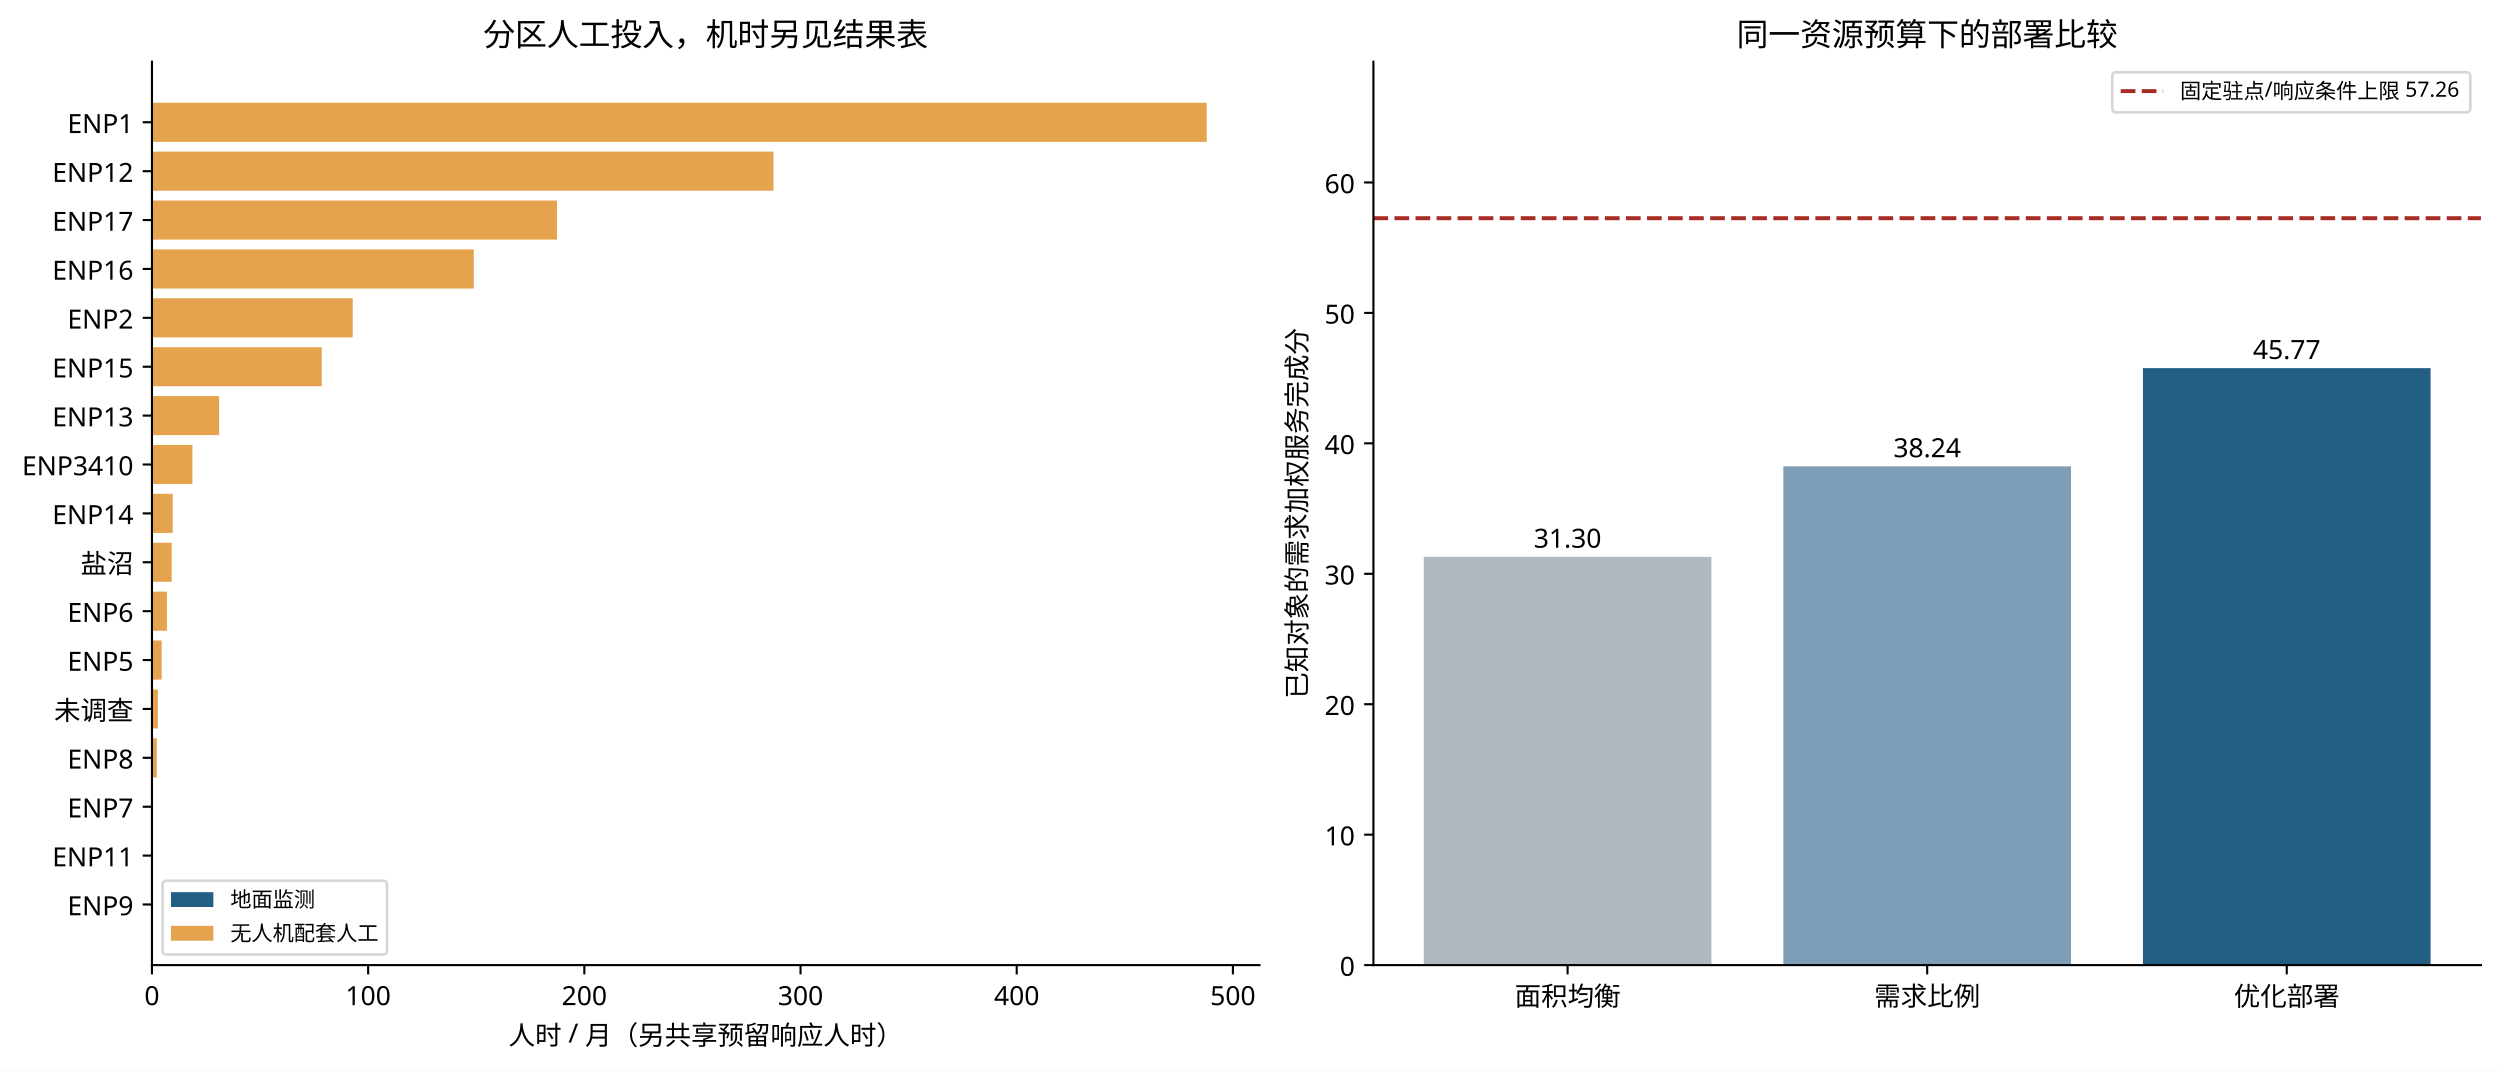
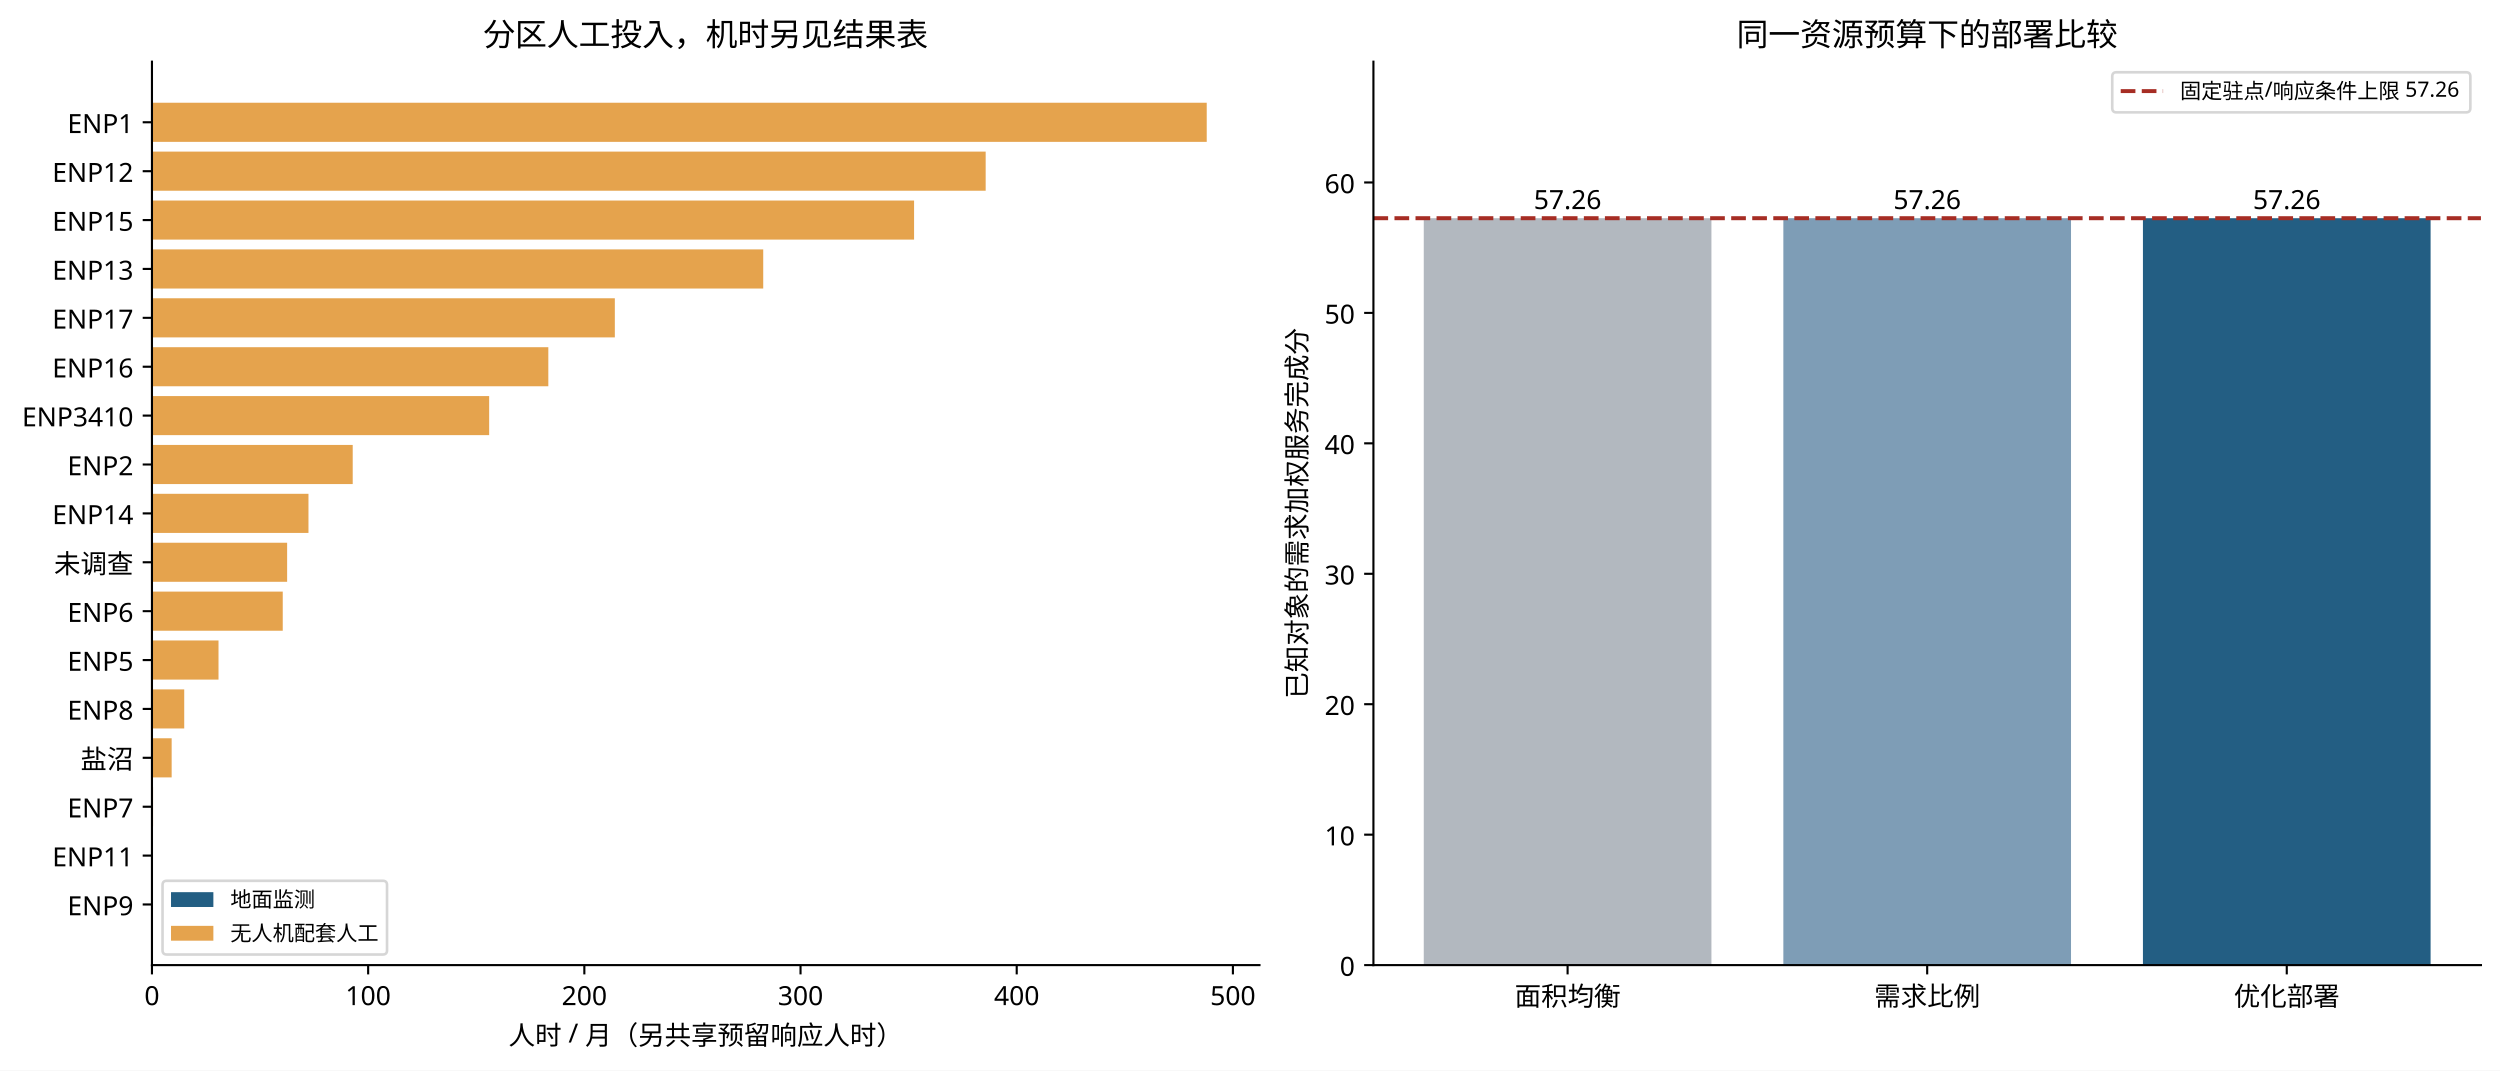
<svg xmlns="http://www.w3.org/2000/svg" xmlns:xlink="http://www.w3.org/1999/xlink" width="944.4pt" height="404.4pt" viewBox="0 0 944.4 404.4" version="1.1">
  <defs>
    <style type="text/css">*{stroke-linejoin: round; stroke-linecap: butt}</style>
  </defs>
  <g id="figure_1">
    <g id="patch_1">
      <path d="M 0 404.4  L 944.4 404.4  L 944.4 0  L 0 0  z " style="fill: #ffffff" />
    </g>
    <g id="axes_1">
      <g id="patch_2">
        <path d="M 57.403 364.578  L 475.778 364.578  L 475.778 23.295  L 57.403 23.295  z " style="fill: #ffffff" />
      </g>
      <g id="patch_3">
-         <path d="M 57.403 38.808  L 57.403 38.808  L 57.403 53.582  L 57.403 53.582  z " clip-path="url(#p746395466f)" style="fill: #235e83" />
+         <path d="M 57.403 38.808  L 57.403 38.808  L 57.403 53.582  L 57.403 53.582  z " clip-path="url(#p96b5d7ab1c)" style="fill: #235e83" />
      </g>
      <g id="patch_4">
-         <path d="M 57.403 57.276  L 57.403 57.276  L 57.403 72.05  L 57.403 72.05  z " clip-path="url(#p746395466f)" style="fill: #235e83" />
+         <path d="M 57.403 57.276  L 57.403 57.276  L 57.403 72.05  L 57.403 72.05  z " clip-path="url(#p96b5d7ab1c)" style="fill: #235e83" />
      </g>
      <g id="patch_5">
-         <path d="M 57.403 75.743  L 57.403 75.743  L 57.403 90.517  L 57.403 90.517  z " clip-path="url(#p746395466f)" style="fill: #235e83" />
+         <path d="M 57.403 75.743  L 57.403 75.743  L 57.403 90.517  L 57.403 90.517  z " clip-path="url(#p96b5d7ab1c)" style="fill: #235e83" />
      </g>
      <g id="patch_6">
-         <path d="M 57.403 94.211  L 57.403 94.211  L 57.403 108.985  L 57.403 108.985  z " clip-path="url(#p746395466f)" style="fill: #235e83" />
+         <path d="M 57.403 94.211  L 57.403 94.211  L 57.403 108.985  L 57.403 108.985  z " clip-path="url(#p96b5d7ab1c)" style="fill: #235e83" />
      </g>
      <g id="patch_7">
-         <path d="M 57.403 112.679  L 57.403 112.679  L 57.403 127.453  L 57.403 127.453  z " clip-path="url(#p746395466f)" style="fill: #235e83" />
+         <path d="M 57.403 112.679  L 57.403 112.679  L 57.403 127.453  L 57.403 127.453  z " clip-path="url(#p96b5d7ab1c)" style="fill: #235e83" />
      </g>
      <g id="patch_8">
-         <path d="M 57.403 131.146  L 57.403 131.146  L 57.403 145.921  L 57.403 145.921  z " clip-path="url(#p746395466f)" style="fill: #235e83" />
+         <path d="M 57.403 131.146  L 57.403 131.146  L 57.403 145.921  L 57.403 145.921  z " clip-path="url(#p96b5d7ab1c)" style="fill: #235e83" />
      </g>
      <g id="patch_9">
-         <path d="M 57.403 149.614  L 57.403 149.614  L 57.403 164.388  L 57.403 164.388  z " clip-path="url(#p746395466f)" style="fill: #235e83" />
+         <path d="M 57.403 149.614  L 57.403 149.614  L 57.403 164.388  L 57.403 164.388  z " clip-path="url(#p96b5d7ab1c)" style="fill: #235e83" />
      </g>
      <g id="patch_10">
-         <path d="M 57.403 168.082  L 57.403 168.082  L 57.403 182.856  L 57.403 182.856  z " clip-path="url(#p746395466f)" style="fill: #235e83" />
+         <path d="M 57.403 168.082  L 57.403 168.082  L 57.403 182.856  L 57.403 182.856  z " clip-path="url(#p96b5d7ab1c)" style="fill: #235e83" />
      </g>
      <g id="patch_11">
-         <path d="M 57.403 186.55  L 57.403 186.55  L 57.403 201.324  L 57.403 201.324  z " clip-path="url(#p746395466f)" style="fill: #235e83" />
+         <path d="M 57.403 186.55  L 57.403 186.55  L 57.403 201.324  L 57.403 201.324  z " clip-path="url(#p96b5d7ab1c)" style="fill: #235e83" />
      </g>
      <g id="patch_12">
-         <path d="M 57.403 205.017  L 57.403 205.017  L 57.403 219.791  L 57.403 219.791  z " clip-path="url(#p746395466f)" style="fill: #235e83" />
+         <path d="M 57.403 205.017  L 57.403 205.017  L 57.403 219.791  L 57.403 219.791  z " clip-path="url(#p96b5d7ab1c)" style="fill: #235e83" />
      </g>
      <g id="patch_13">
-         <path d="M 57.403 223.485  L 57.403 223.485  L 57.403 238.259  L 57.403 238.259  z " clip-path="url(#p746395466f)" style="fill: #235e83" />
+         <path d="M 57.403 223.485  L 57.403 223.485  L 57.403 238.259  L 57.403 238.259  z " clip-path="url(#p96b5d7ab1c)" style="fill: #235e83" />
      </g>
      <g id="patch_14">
-         <path d="M 57.403 241.953  L 57.403 241.953  L 57.403 256.727  L 57.403 256.727  z " clip-path="url(#p746395466f)" style="fill: #235e83" />
+         <path d="M 57.403 241.953  L 57.403 241.953  L 57.403 256.727  L 57.403 256.727  z " clip-path="url(#p96b5d7ab1c)" style="fill: #235e83" />
      </g>
      <g id="patch_15">
-         <path d="M 57.403 260.42  L 57.403 260.42  L 57.403 275.195  L 57.403 275.195  z " clip-path="url(#p746395466f)" style="fill: #235e83" />
+         <path d="M 57.403 260.42  L 57.403 260.42  L 57.403 275.195  L 57.403 275.195  z " clip-path="url(#p96b5d7ab1c)" style="fill: #235e83" />
      </g>
      <g id="patch_16">
-         <path d="M 57.403 278.888  L 57.403 278.888  L 57.403 293.662  L 57.403 293.662  z " clip-path="url(#p746395466f)" style="fill: #235e83" />
+         <path d="M 57.403 278.888  L 57.403 278.888  L 57.403 293.662  L 57.403 293.662  z " clip-path="url(#p96b5d7ab1c)" style="fill: #235e83" />
      </g>
      <g id="patch_17">
-         <path d="M 57.403 297.356  L 57.403 297.356  L 57.403 312.13  L 57.403 312.13  z " clip-path="url(#p746395466f)" style="fill: #235e83" />
+         <path d="M 57.403 297.356  L 57.403 297.356  L 57.403 312.13  L 57.403 312.13  z " clip-path="url(#p96b5d7ab1c)" style="fill: #235e83" />
      </g>
      <g id="patch_18">
-         <path d="M 57.403 315.823  L 57.403 315.823  L 57.403 330.598  L 57.403 330.598  z " clip-path="url(#p746395466f)" style="fill: #235e83" />
+         <path d="M 57.403 315.823  L 57.403 315.823  L 57.403 330.598  L 57.403 330.598  z " clip-path="url(#p96b5d7ab1c)" style="fill: #235e83" />
      </g>
      <g id="patch_19">
-         <path d="M 57.403 334.291  L 57.403 334.291  L 57.403 349.065  L 57.403 349.065  z " clip-path="url(#p746395466f)" style="fill: #235e83" />
+         <path d="M 57.403 334.291  L 57.403 334.291  L 57.403 349.065  L 57.403 349.065  z " clip-path="url(#p96b5d7ab1c)" style="fill: #235e83" />
      </g>
      <g id="patch_20">
-         <path d="M 57.403 38.808  L 455.856 38.808  L 455.856 53.582  L 57.403 53.582  z " clip-path="url(#p746395466f)" style="fill: #e5a34d" />
+         <path d="M 57.403 38.808  L 455.856 38.808  L 455.856 53.582  L 57.403 53.582  z " clip-path="url(#p96b5d7ab1c)" style="fill: #e5a34d" />
      </g>
      <g id="patch_21">
-         <path d="M 57.403 57.276  L 292.18 57.276  L 292.18 72.05  L 57.403 72.05  z " clip-path="url(#p746395466f)" style="fill: #e5a34d" />
+         <path d="M 57.403 57.276  L 372.347 57.276  L 372.347 72.05  L 57.403 72.05  z " clip-path="url(#p96b5d7ab1c)" style="fill: #e5a34d" />
      </g>
      <g id="patch_22">
-         <path d="M 57.403 75.743  L 210.391 75.743  L 210.391 90.517  L 57.403 90.517  z " clip-path="url(#p746395466f)" style="fill: #e5a34d" />
+         <path d="M 57.403 75.743  L 345.302 75.743  L 345.302 90.517  L 57.403 90.517  z " clip-path="url(#p96b5d7ab1c)" style="fill: #e5a34d" />
      </g>
      <g id="patch_23">
-         <path d="M 57.403 94.211  L 178.978 94.211  L 178.978 108.985  L 57.403 108.985  z " clip-path="url(#p746395466f)" style="fill: #e5a34d" />
+         <path d="M 57.403 94.211  L 288.317 94.211  L 288.317 108.985  L 57.403 108.985  z " clip-path="url(#p96b5d7ab1c)" style="fill: #e5a34d" />
      </g>
      <g id="patch_24">
-         <path d="M 57.403 112.679  L 133.242 112.679  L 133.242 127.453  L 57.403 127.453  z " clip-path="url(#p746395466f)" style="fill: #e5a34d" />
+         <path d="M 57.403 112.679  L 232.261 112.679  L 232.261 127.453  L 57.403 127.453  z " clip-path="url(#p96b5d7ab1c)" style="fill: #e5a34d" />
      </g>
      <g id="patch_25">
-         <path d="M 57.403 131.146  L 121.548 131.146  L 121.548 145.921  L 57.403 145.921  z " clip-path="url(#p746395466f)" style="fill: #e5a34d" />
+         <path d="M 57.403 131.146  L 207.135 131.146  L 207.135 145.921  L 57.403 145.921  z " clip-path="url(#p96b5d7ab1c)" style="fill: #e5a34d" />
      </g>
      <g id="patch_26">
-         <path d="M 57.403 149.614  L 82.776 149.614  L 82.776 164.388  L 57.403 164.388  z " clip-path="url(#p746395466f)" style="fill: #e5a34d" />
+         <path d="M 57.403 149.614  L 184.786 149.614  L 184.786 164.388  L 57.403 164.388  z " clip-path="url(#p96b5d7ab1c)" style="fill: #e5a34d" />
      </g>
      <g id="patch_27">
-         <path d="M 57.403 168.082  L 72.693 168.082  L 72.693 182.856  L 57.403 182.856  z " clip-path="url(#p746395466f)" style="fill: #e5a34d" />
+         <path d="M 57.403 168.082  L 133.242 168.082  L 133.242 182.856  L 57.403 182.856  z " clip-path="url(#p96b5d7ab1c)" style="fill: #e5a34d" />
      </g>
      <g id="patch_28">
-         <path d="M 57.403 186.55  L 65.255 186.55  L 65.255 201.324  L 57.403 201.324  z " clip-path="url(#p746395466f)" style="fill: #e5a34d" />
+         <path d="M 57.403 186.55  L 116.529 186.55  L 116.529 201.324  L 57.403 201.324  z " clip-path="url(#p96b5d7ab1c)" style="fill: #e5a34d" />
      </g>
      <g id="patch_29">
-         <path d="M 57.403 205.017  L 64.846 205.017  L 64.846 219.791  L 57.403 219.791  z " clip-path="url(#p746395466f)" style="fill: #e5a34d" />
+         <path d="M 57.403 205.017  L 108.465 205.017  L 108.465 219.791  L 57.403 219.791  z " clip-path="url(#p96b5d7ab1c)" style="fill: #e5a34d" />
      </g>
      <g id="patch_30">
-         <path d="M 57.403 223.485  L 63.062 223.485  L 63.062 238.259  L 57.403 238.259  z " clip-path="url(#p746395466f)" style="fill: #e5a34d" />
+         <path d="M 57.403 223.485  L 106.811 223.485  L 106.811 238.259  L 57.403 238.259  z " clip-path="url(#p96b5d7ab1c)" style="fill: #e5a34d" />
      </g>
      <g id="patch_31">
-         <path d="M 57.403 241.953  L 61.076 241.953  L 61.076 256.727  L 57.403 256.727  z " clip-path="url(#p746395466f)" style="fill: #e5a34d" />
+         <path d="M 57.403 241.953  L 82.547 241.953  L 82.547 256.727  L 57.403 256.727  z " clip-path="url(#p96b5d7ab1c)" style="fill: #e5a34d" />
      </g>
      <g id="patch_32">
-         <path d="M 57.403 260.42  L 59.636 260.42  L 59.636 275.195  L 57.403 275.195  z " clip-path="url(#p746395466f)" style="fill: #e5a34d" />
+         <path d="M 57.403 260.42  L 69.594 260.42  L 69.594 275.195  L 57.403 275.195  z " clip-path="url(#p96b5d7ab1c)" style="fill: #e5a34d" />
      </g>
      <g id="patch_33">
-         <path d="M 57.403 278.888  L 59.232 278.888  L 59.232 293.662  L 57.403 293.662  z " clip-path="url(#p746395466f)" style="fill: #e5a34d" />
+         <path d="M 57.403 278.888  L 64.846 278.888  L 64.846 293.662  L 57.403 293.662  z " clip-path="url(#p96b5d7ab1c)" style="fill: #e5a34d" />
      </g>
      <g id="patch_34">
-         <path d="M 57.403 297.356  L 57.466 297.356  L 57.466 312.13  L 57.403 312.13  z " clip-path="url(#p746395466f)" style="fill: #e5a34d" />
+         <path d="M 57.403 297.356  L 57.825 297.356  L 57.825 312.13  L 57.403 312.13  z " clip-path="url(#p96b5d7ab1c)" style="fill: #e5a34d" />
      </g>
      <g id="patch_35">
-         <path d="M 57.403 315.823  L 57.435 315.823  L 57.435 330.598  L 57.403 330.598  z " clip-path="url(#p746395466f)" style="fill: #e5a34d" />
+         <path d="M 57.403 315.823  L 57.617 315.823  L 57.617 330.598  L 57.403 330.598  z " clip-path="url(#p96b5d7ab1c)" style="fill: #e5a34d" />
      </g>
      <g id="patch_36">
-         <path d="M 57.403 334.291  L 57.403 334.291  L 57.403 349.065  L 57.403 349.065  z " clip-path="url(#p746395466f)" style="fill: #e5a34d" />
+         <path d="M 57.403 334.291  L 57.403 334.291  L 57.403 349.065  L 57.403 349.065  z " clip-path="url(#p96b5d7ab1c)" style="fill: #e5a34d" />
      </g>
      <g id="matplotlib.axis_1">
        <g id="xtick_1">
          <g id="line2d_1">
            <defs>
-               <path id="mb360dd257f" d="M 0 0  L 0 3.5  " style="stroke: #000000; stroke-width: 0.8" />
+               <path id="md106114c3a" d="M 0 0  L 0 3.5  " style="stroke: #000000; stroke-width: 0.8" />
            </defs>
            <g>
-               <use xlink:href="#mb360dd257f" x="57.403" y="364.578" style="stroke: #000000; stroke-width: 0.8" />
+               <use xlink:href="#md106114c3a" x="57.403" y="364.578" style="stroke: #000000; stroke-width: 0.8" />
            </g>
          </g>
          <g id="text_1">
            <text style="font-size: 10px; font-family: 'Microsoft YaHei'; text-anchor: middle" x="57.403" y="379.698" transform="rotate(-0 57.40313 379.6983)">0</text>
          </g>
        </g>
        <g id="xtick_2">
          <g id="line2d_2">
            <g>
-               <use xlink:href="#mb360dd257f" x="139.071" y="364.578" style="stroke: #000000; stroke-width: 0.8" />
+               <use xlink:href="#md106114c3a" x="139.071" y="364.578" style="stroke: #000000; stroke-width: 0.8" />
            </g>
          </g>
          <g id="text_2">
            <text style="font-size: 10px; font-family: 'Microsoft YaHei'; text-anchor: middle" x="139.071" y="379.698" transform="rotate(-0 139.0714 379.6983)">100</text>
          </g>
        </g>
        <g id="xtick_3">
          <g id="line2d_3">
            <g>
-               <use xlink:href="#mb360dd257f" x="220.74" y="364.578" style="stroke: #000000; stroke-width: 0.8" />
+               <use xlink:href="#md106114c3a" x="220.74" y="364.578" style="stroke: #000000; stroke-width: 0.8" />
            </g>
          </g>
          <g id="text_3">
            <text style="font-size: 10px; font-family: 'Microsoft YaHei'; text-anchor: middle" x="220.74" y="379.698" transform="rotate(-0 220.7396 379.6983)">200</text>
          </g>
        </g>
        <g id="xtick_4">
          <g id="line2d_4">
            <g>
-               <use xlink:href="#mb360dd257f" x="302.408" y="364.578" style="stroke: #000000; stroke-width: 0.8" />
+               <use xlink:href="#md106114c3a" x="302.408" y="364.578" style="stroke: #000000; stroke-width: 0.8" />
            </g>
          </g>
          <g id="text_4">
            <text style="font-size: 10px; font-family: 'Microsoft YaHei'; text-anchor: middle" x="302.408" y="379.698" transform="rotate(-0 302.4079 379.6983)">300</text>
          </g>
        </g>
        <g id="xtick_5">
          <g id="line2d_5">
            <g>
-               <use xlink:href="#mb360dd257f" x="384.076" y="364.578" style="stroke: #000000; stroke-width: 0.8" />
+               <use xlink:href="#md106114c3a" x="384.076" y="364.578" style="stroke: #000000; stroke-width: 0.8" />
            </g>
          </g>
          <g id="text_5">
            <text style="font-size: 10px; font-family: 'Microsoft YaHei'; text-anchor: middle" x="384.076" y="379.698" transform="rotate(-0 384.0761 379.6983)">400</text>
          </g>
        </g>
        <g id="xtick_6">
          <g id="line2d_6">
            <g>
-               <use xlink:href="#mb360dd257f" x="465.744" y="364.578" style="stroke: #000000; stroke-width: 0.8" />
+               <use xlink:href="#md106114c3a" x="465.744" y="364.578" style="stroke: #000000; stroke-width: 0.8" />
            </g>
          </g>
          <g id="text_6">
            <text style="font-size: 10px; font-family: 'Microsoft YaHei'; text-anchor: middle" x="465.744" y="379.698" transform="rotate(-0 465.7443 379.6983)">500</text>
          </g>
        </g>
        <g id="text_7">
          <text style="font-size: 10px; font-family: 'Microsoft YaHei'; text-anchor: middle" x="266.591" y="394.665" transform="rotate(-0 266.5908 394.6653)">人时 / 月（另共享预留响应人时）</text>
        </g>
      </g>
      <g id="matplotlib.axis_2">
        <g id="ytick_1">
          <g id="line2d_7">
            <defs>
-               <path id="m4875fa56aa" d="M 0 0  L -3.5 0  " style="stroke: #000000; stroke-width: 0.8" />
+               <path id="m56153c380d" d="M 0 0  L -3.5 0  " style="stroke: #000000; stroke-width: 0.8" />
            </defs>
            <g>
-               <use xlink:href="#m4875fa56aa" x="57.403" y="46.195" style="stroke: #000000; stroke-width: 0.8" />
+               <use xlink:href="#m56153c380d" x="57.403" y="46.195" style="stroke: #000000; stroke-width: 0.8" />
            </g>
          </g>
          <g id="text_8">
            <text style="font-size: 10px; font-family: 'Microsoft YaHei'; text-anchor: end" x="50.403" y="50.255" transform="rotate(-0 50.40313 50.25502)">ENP1</text>
          </g>
        </g>
        <g id="ytick_2">
          <g id="line2d_8">
            <g>
-               <use xlink:href="#m4875fa56aa" x="57.403" y="64.663" style="stroke: #000000; stroke-width: 0.8" />
+               <use xlink:href="#m56153c380d" x="57.403" y="64.663" style="stroke: #000000; stroke-width: 0.8" />
            </g>
          </g>
          <g id="text_9">
            <text style="font-size: 10px; font-family: 'Microsoft YaHei'; text-anchor: end" x="50.403" y="68.723" transform="rotate(-0 50.40313 68.72272)">ENP12</text>
          </g>
        </g>
        <g id="ytick_3">
          <g id="line2d_9">
            <g>
-               <use xlink:href="#m4875fa56aa" x="57.403" y="83.13" style="stroke: #000000; stroke-width: 0.8" />
+               <use xlink:href="#m56153c380d" x="57.403" y="83.13" style="stroke: #000000; stroke-width: 0.8" />
            </g>
          </g>
          <g id="text_10">
-             <text style="font-size: 10px; font-family: 'Microsoft YaHei'; text-anchor: end" x="50.403" y="87.19" transform="rotate(-0 50.40313 87.19043)">ENP17</text>
+             <text style="font-size: 10px; font-family: 'Microsoft YaHei'; text-anchor: end" x="50.403" y="87.19" transform="rotate(-0 50.40313 87.19043)">ENP15</text>
          </g>
        </g>
        <g id="ytick_4">
          <g id="line2d_10">
            <g>
-               <use xlink:href="#m4875fa56aa" x="57.403" y="101.598" style="stroke: #000000; stroke-width: 0.8" />
+               <use xlink:href="#m56153c380d" x="57.403" y="101.598" style="stroke: #000000; stroke-width: 0.8" />
            </g>
          </g>
          <g id="text_11">
-             <text style="font-size: 10px; font-family: 'Microsoft YaHei'; text-anchor: end" x="50.403" y="105.658" transform="rotate(-0 50.40313 105.6581)">ENP16</text>
+             <text style="font-size: 10px; font-family: 'Microsoft YaHei'; text-anchor: end" x="50.403" y="105.658" transform="rotate(-0 50.40313 105.6581)">ENP13</text>
          </g>
        </g>
        <g id="ytick_5">
          <g id="line2d_11">
            <g>
-               <use xlink:href="#m4875fa56aa" x="57.403" y="120.066" style="stroke: #000000; stroke-width: 0.8" />
+               <use xlink:href="#m56153c380d" x="57.403" y="120.066" style="stroke: #000000; stroke-width: 0.8" />
            </g>
          </g>
          <g id="text_12">
-             <text style="font-size: 10px; font-family: 'Microsoft YaHei'; text-anchor: end" x="50.403" y="124.126" transform="rotate(-0 50.40313 124.1258)">ENP2</text>
+             <text style="font-size: 10px; font-family: 'Microsoft YaHei'; text-anchor: end" x="50.403" y="124.126" transform="rotate(-0 50.40313 124.1258)">ENP17</text>
          </g>
        </g>
        <g id="ytick_6">
          <g id="line2d_12">
            <g>
-               <use xlink:href="#m4875fa56aa" x="57.403" y="138.533" style="stroke: #000000; stroke-width: 0.8" />
+               <use xlink:href="#m56153c380d" x="57.403" y="138.533" style="stroke: #000000; stroke-width: 0.8" />
            </g>
          </g>
          <g id="text_13">
-             <text style="font-size: 10px; font-family: 'Microsoft YaHei'; text-anchor: end" x="50.403" y="142.594" transform="rotate(-0 50.40313 142.5936)">ENP15</text>
+             <text style="font-size: 10px; font-family: 'Microsoft YaHei'; text-anchor: end" x="50.403" y="142.594" transform="rotate(-0 50.40313 142.5936)">ENP16</text>
          </g>
        </g>
        <g id="ytick_7">
          <g id="line2d_13">
            <g>
-               <use xlink:href="#m4875fa56aa" x="57.403" y="157.001" style="stroke: #000000; stroke-width: 0.8" />
+               <use xlink:href="#m56153c380d" x="57.403" y="157.001" style="stroke: #000000; stroke-width: 0.8" />
            </g>
          </g>
          <g id="text_14">
-             <text style="font-size: 10px; font-family: 'Microsoft YaHei'; text-anchor: end" x="50.403" y="161.061" transform="rotate(-0 50.40313 161.0613)">ENP13</text>
+             <text style="font-size: 10px; font-family: 'Microsoft YaHei'; text-anchor: end" x="50.403" y="161.061" transform="rotate(-0 50.40313 161.0613)">ENP3410</text>
          </g>
        </g>
        <g id="ytick_8">
          <g id="line2d_14">
            <g>
-               <use xlink:href="#m4875fa56aa" x="57.403" y="175.469" style="stroke: #000000; stroke-width: 0.8" />
+               <use xlink:href="#m56153c380d" x="57.403" y="175.469" style="stroke: #000000; stroke-width: 0.8" />
            </g>
          </g>
          <g id="text_15">
-             <text style="font-size: 10px; font-family: 'Microsoft YaHei'; text-anchor: end" x="50.403" y="179.529" transform="rotate(-0 50.40313 179.529)">ENP3410</text>
+             <text style="font-size: 10px; font-family: 'Microsoft YaHei'; text-anchor: end" x="50.403" y="179.529" transform="rotate(-0 50.40313 179.529)">ENP2</text>
          </g>
        </g>
        <g id="ytick_9">
          <g id="line2d_15">
            <g>
-               <use xlink:href="#m4875fa56aa" x="57.403" y="193.937" style="stroke: #000000; stroke-width: 0.8" />
+               <use xlink:href="#m56153c380d" x="57.403" y="193.937" style="stroke: #000000; stroke-width: 0.8" />
            </g>
          </g>
          <g id="text_16">
            <text style="font-size: 10px; font-family: 'Microsoft YaHei'; text-anchor: end" x="50.403" y="197.997" transform="rotate(-0 50.40313 197.9967)">ENP14</text>
          </g>
        </g>
        <g id="ytick_10">
          <g id="line2d_16">
            <g>
-               <use xlink:href="#m4875fa56aa" x="57.403" y="212.404" style="stroke: #000000; stroke-width: 0.8" />
+               <use xlink:href="#m56153c380d" x="57.403" y="212.404" style="stroke: #000000; stroke-width: 0.8" />
            </g>
          </g>
          <g id="text_17">
-             <text style="font-size: 10px; font-family: 'Microsoft YaHei'; text-anchor: end" x="50.403" y="216.518" transform="rotate(-0 50.40313 216.5184)">盐沼</text>
+             <text style="font-size: 10px; font-family: 'Microsoft YaHei'; text-anchor: end" x="50.403" y="216.567" transform="rotate(-0 50.40313 216.5668)">未调查</text>
          </g>
        </g>
        <g id="ytick_11">
          <g id="line2d_17">
            <g>
-               <use xlink:href="#m4875fa56aa" x="57.403" y="230.872" style="stroke: #000000; stroke-width: 0.8" />
+               <use xlink:href="#m56153c380d" x="57.403" y="230.872" style="stroke: #000000; stroke-width: 0.8" />
            </g>
          </g>
          <g id="text_18">
            <text style="font-size: 10px; font-family: 'Microsoft YaHei'; text-anchor: end" x="50.403" y="234.932" transform="rotate(-0 50.40313 234.9321)">ENP6</text>
          </g>
        </g>
        <g id="ytick_12">
          <g id="line2d_18">
            <g>
-               <use xlink:href="#m4875fa56aa" x="57.403" y="249.34" style="stroke: #000000; stroke-width: 0.8" />
+               <use xlink:href="#m56153c380d" x="57.403" y="249.34" style="stroke: #000000; stroke-width: 0.8" />
            </g>
          </g>
          <g id="text_19">
            <text style="font-size: 10px; font-family: 'Microsoft YaHei'; text-anchor: end" x="50.403" y="253.4" transform="rotate(-0 50.40313 253.3998)">ENP5</text>
          </g>
        </g>
        <g id="ytick_13">
          <g id="line2d_19">
            <g>
-               <use xlink:href="#m4875fa56aa" x="57.403" y="267.807" style="stroke: #000000; stroke-width: 0.8" />
+               <use xlink:href="#m56153c380d" x="57.403" y="267.807" style="stroke: #000000; stroke-width: 0.8" />
            </g>
          </g>
          <g id="text_20">
-             <text style="font-size: 10px; font-family: 'Microsoft YaHei'; text-anchor: end" x="50.403" y="271.97" transform="rotate(-0 50.40313 271.9699)">未调查</text>
+             <text style="font-size: 10px; font-family: 'Microsoft YaHei'; text-anchor: end" x="50.403" y="271.868" transform="rotate(-0 50.40313 271.8675)">ENP8</text>
          </g>
        </g>
        <g id="ytick_14">
          <g id="line2d_20">
            <g>
-               <use xlink:href="#m4875fa56aa" x="57.403" y="286.275" style="stroke: #000000; stroke-width: 0.8" />
+               <use xlink:href="#m56153c380d" x="57.403" y="286.275" style="stroke: #000000; stroke-width: 0.8" />
            </g>
          </g>
          <g id="text_21">
-             <text style="font-size: 10px; font-family: 'Microsoft YaHei'; text-anchor: end" x="50.403" y="290.335" transform="rotate(-0 50.40313 290.3352)">ENP8</text>
+             <text style="font-size: 10px; font-family: 'Microsoft YaHei'; text-anchor: end" x="50.403" y="290.389" transform="rotate(-0 50.40313 290.3892)">盐沼</text>
          </g>
        </g>
        <g id="ytick_15">
          <g id="line2d_21">
            <g>
-               <use xlink:href="#m4875fa56aa" x="57.403" y="304.743" style="stroke: #000000; stroke-width: 0.8" />
+               <use xlink:href="#m56153c380d" x="57.403" y="304.743" style="stroke: #000000; stroke-width: 0.8" />
            </g>
          </g>
          <g id="text_22">
            <text style="font-size: 10px; font-family: 'Microsoft YaHei'; text-anchor: end" x="50.403" y="308.803" transform="rotate(-0 50.40313 308.8029)">ENP7</text>
          </g>
        </g>
        <g id="ytick_16">
          <g id="line2d_22">
            <g>
-               <use xlink:href="#m4875fa56aa" x="57.403" y="323.211" style="stroke: #000000; stroke-width: 0.8" />
+               <use xlink:href="#m56153c380d" x="57.403" y="323.211" style="stroke: #000000; stroke-width: 0.8" />
            </g>
          </g>
          <g id="text_23">
            <text style="font-size: 10px; font-family: 'Microsoft YaHei'; text-anchor: end" x="50.403" y="327.271" transform="rotate(-0 50.40313 327.2706)">ENP11</text>
          </g>
        </g>
        <g id="ytick_17">
          <g id="line2d_23">
            <g>
-               <use xlink:href="#m4875fa56aa" x="57.403" y="341.678" style="stroke: #000000; stroke-width: 0.8" />
+               <use xlink:href="#m56153c380d" x="57.403" y="341.678" style="stroke: #000000; stroke-width: 0.8" />
            </g>
          </g>
          <g id="text_24">
            <text style="font-size: 10px; font-family: 'Microsoft YaHei'; text-anchor: end" x="50.403" y="345.738" transform="rotate(-0 50.40313 345.7383)">ENP9</text>
          </g>
        </g>
      </g>
      <g id="patch_37">
        <path d="M 57.403 364.578  L 57.403 23.295  " style="fill: none; stroke: #000000; stroke-width: 0.8; stroke-linejoin: miter; stroke-linecap: square" />
      </g>
      <g id="patch_38">
        <path d="M 57.403 364.578  L 475.778 364.578  " style="fill: none; stroke: #000000; stroke-width: 0.8; stroke-linejoin: miter; stroke-linecap: square" />
      </g>
      <g id="text_25">
        <text style="font-size: 12px; font-family: 'Microsoft YaHei'; text-anchor: middle" x="266.591" y="17.295" transform="rotate(-0 266.5908 17.295)">分区人工投入，机时另见结果表</text>
      </g>
      <g id="legend_1">
        <g id="patch_39">
          <path d="M 63.003 360.578  L 144.603 360.578  Q 146.203 360.578 146.203 358.978  L 146.203 334.326  Q 146.203 332.726 144.603 332.726  L 63.003 332.726  Q 61.403 332.726 61.403 334.326  L 61.403 358.978  Q 61.403 360.578 63.003 360.578  z " style="fill: #ffffff; opacity: 0.8; stroke: #cccccc; stroke-linejoin: miter" />
        </g>
        <g id="patch_40">
          <path d="M 64.603 342.625  L 80.603 342.625  L 80.603 337.025  L 64.603 337.025  z " style="fill: #235e83" />
        </g>
        <g id="text_26">
          <text style="font-size: 8px; font-family: 'Microsoft YaHei'; text-anchor: start" x="87.003" y="342.625" transform="rotate(-0 87.00312 342.6248)">地面监测</text>
        </g>
        <g id="patch_41">
          <path d="M 64.603 355.351  L 80.603 355.351  L 80.603 349.751  L 64.603 349.751  z " style="fill: #e5a34d" />
        </g>
        <g id="text_27">
          <text style="font-size: 8px; font-family: 'Microsoft YaHei'; text-anchor: start" x="87.003" y="355.351" transform="rotate(-0 87.00312 355.3509)">无人机配套人工</text>
        </g>
      </g>
    </g>
    <g id="axes_2">
      <g id="patch_42">
        <path d="M 518.824 364.578  L 937.2 364.578  L 937.2 23.295  L 518.824 23.295  z " style="fill: #ffffff" />
      </g>
      <g id="patch_43">
-         <path d="M 537.841 364.578  L 646.51 364.578  L 646.51 210.355  L 537.841 210.355  z " clip-path="url(#p4e2fa3ccb5)" style="fill: #b2b8bf" />
+         <path d="M 537.841 364.578  L 646.51 364.578  L 646.51 82.426  L 537.841 82.426  z " clip-path="url(#peba6987754)" style="fill: #b2b8bf" />
      </g>
      <g id="patch_44">
-         <path d="M 673.677 364.578  L 782.346 364.578  L 782.346 176.162  L 673.677 176.162  z " clip-path="url(#p4e2fa3ccb5)" style="fill: #7e9db6" />
+         <path d="M 673.677 364.578  L 782.346 364.578  L 782.346 82.426  L 673.677 82.426  z " clip-path="url(#peba6987754)" style="fill: #7e9db6" />
      </g>
      <g id="patch_45">
-         <path d="M 809.514 364.578  L 918.182 364.578  L 918.182 139.061  L 809.514 139.061  z " clip-path="url(#p4e2fa3ccb5)" style="fill: #235e83" />
+         <path d="M 809.514 364.578  L 918.182 364.578  L 918.182 82.426  L 809.514 82.426  z " clip-path="url(#peba6987754)" style="fill: #235e83" />
      </g>
      <g id="matplotlib.axis_3">
        <g id="xtick_7">
          <g id="line2d_24">
            <g>
-               <use xlink:href="#mb360dd257f" x="592.176" y="364.578" style="stroke: #000000; stroke-width: 0.8" />
+               <use xlink:href="#md106114c3a" x="592.176" y="364.578" style="stroke: #000000; stroke-width: 0.8" />
            </g>
          </g>
          <g id="text_28">
            <text style="font-size: 10px; font-family: 'Microsoft YaHei'; text-anchor: middle" x="592.176" y="379.924" transform="rotate(-0 592.1757 379.9235)">面积均衡</text>
          </g>
        </g>
        <g id="xtick_8">
          <g id="line2d_25">
            <g>
-               <use xlink:href="#mb360dd257f" x="728.012" y="364.578" style="stroke: #000000; stroke-width: 0.8" />
+               <use xlink:href="#md106114c3a" x="728.012" y="364.578" style="stroke: #000000; stroke-width: 0.8" />
            </g>
          </g>
          <g id="text_29">
            <text style="font-size: 10px; font-family: 'Microsoft YaHei'; text-anchor: middle" x="728.012" y="379.894" transform="rotate(-0 728.0119 379.8939)">需求比例</text>
          </g>
        </g>
        <g id="xtick_9">
          <g id="line2d_26">
            <g>
-               <use xlink:href="#mb360dd257f" x="863.848" y="364.578" style="stroke: #000000; stroke-width: 0.8" />
+               <use xlink:href="#md106114c3a" x="863.848" y="364.578" style="stroke: #000000; stroke-width: 0.8" />
            </g>
          </g>
          <g id="text_30">
            <text style="font-size: 10px; font-family: 'Microsoft YaHei'; text-anchor: middle" x="863.848" y="379.952" transform="rotate(-0 863.848 379.9517)">优化部署</text>
          </g>
        </g>
      </g>
      <g id="matplotlib.axis_4">
        <g id="ytick_18">
          <g id="line2d_27">
            <g>
-               <use xlink:href="#m4875fa56aa" x="518.824" y="364.578" style="stroke: #000000; stroke-width: 0.8" />
+               <use xlink:href="#m56153c380d" x="518.824" y="364.578" style="stroke: #000000; stroke-width: 0.8" />
            </g>
          </g>
          <g id="text_31">
            <text style="font-size: 10px; font-family: 'Microsoft YaHei'; text-anchor: end" x="511.824" y="368.638" transform="rotate(-0 511.8242 368.6383)">0</text>
          </g>
        </g>
        <g id="ytick_19">
          <g id="line2d_28">
            <g>
-               <use xlink:href="#m4875fa56aa" x="518.824" y="315.303" style="stroke: #000000; stroke-width: 0.8" />
+               <use xlink:href="#m56153c380d" x="518.824" y="315.303" style="stroke: #000000; stroke-width: 0.8" />
            </g>
          </g>
          <g id="text_32">
            <text style="font-size: 10px; font-family: 'Microsoft YaHei'; text-anchor: end" x="511.824" y="319.363" transform="rotate(-0 511.8242 319.3627)">10</text>
          </g>
        </g>
        <g id="ytick_20">
          <g id="line2d_29">
            <g>
-               <use xlink:href="#m4875fa56aa" x="518.824" y="266.027" style="stroke: #000000; stroke-width: 0.8" />
+               <use xlink:href="#m56153c380d" x="518.824" y="266.027" style="stroke: #000000; stroke-width: 0.8" />
            </g>
          </g>
          <g id="text_33">
            <text style="font-size: 10px; font-family: 'Microsoft YaHei'; text-anchor: end" x="511.824" y="270.087" transform="rotate(-0 511.8242 270.0872)">20</text>
          </g>
        </g>
        <g id="ytick_21">
          <g id="line2d_30">
            <g>
-               <use xlink:href="#m4875fa56aa" x="518.824" y="216.752" style="stroke: #000000; stroke-width: 0.8" />
+               <use xlink:href="#m56153c380d" x="518.824" y="216.752" style="stroke: #000000; stroke-width: 0.8" />
            </g>
          </g>
          <g id="text_34">
            <text style="font-size: 10px; font-family: 'Microsoft YaHei'; text-anchor: end" x="511.824" y="220.812" transform="rotate(-0 511.8242 220.8116)">30</text>
          </g>
        </g>
        <g id="ytick_22">
          <g id="line2d_31">
            <g>
-               <use xlink:href="#m4875fa56aa" x="518.824" y="167.476" style="stroke: #000000; stroke-width: 0.8" />
+               <use xlink:href="#m56153c380d" x="518.824" y="167.476" style="stroke: #000000; stroke-width: 0.8" />
            </g>
          </g>
          <g id="text_35">
            <text style="font-size: 10px; font-family: 'Microsoft YaHei'; text-anchor: end" x="511.824" y="171.536" transform="rotate(-0 511.8242 171.5361)">40</text>
          </g>
        </g>
        <g id="ytick_23">
          <g id="line2d_32">
            <g>
-               <use xlink:href="#m4875fa56aa" x="518.824" y="118.2" style="stroke: #000000; stroke-width: 0.8" />
+               <use xlink:href="#m56153c380d" x="518.824" y="118.2" style="stroke: #000000; stroke-width: 0.8" />
            </g>
          </g>
          <g id="text_36">
            <text style="font-size: 10px; font-family: 'Microsoft YaHei'; text-anchor: end" x="511.824" y="122.261" transform="rotate(-0 511.8242 122.2606)">50</text>
          </g>
        </g>
        <g id="ytick_24">
          <g id="line2d_33">
            <g>
-               <use xlink:href="#m4875fa56aa" x="518.824" y="68.925" style="stroke: #000000; stroke-width: 0.8" />
+               <use xlink:href="#m56153c380d" x="518.824" y="68.925" style="stroke: #000000; stroke-width: 0.8" />
            </g>
          </g>
          <g id="text_37">
            <text style="font-size: 10px; font-family: 'Microsoft YaHei'; text-anchor: end" x="511.824" y="72.985" transform="rotate(-0 511.8242 72.98501)">60</text>
          </g>
        </g>
        <g id="text_38">
          <text style="font-size: 10px; font-family: 'Microsoft YaHei'; text-anchor: middle" x="493.562" y="193.937" transform="rotate(-90 493.5619 193.9366)">已知对象的需求加权服务完成分</text>
        </g>
      </g>
      <g id="line2d_34">
-         <path d="M 518.824 82.426  L 937.2 82.426  " clip-path="url(#p4e2fa3ccb5)" style="fill: none; stroke-dasharray: 5.55,2.4; stroke-dashoffset: 0; stroke: #a62d24; stroke-width: 1.5" />
+         <path d="M 518.824 82.426  L 937.2 82.426  " clip-path="url(#peba6987754)" style="fill: none; stroke-dasharray: 5.55,2.4; stroke-dashoffset: 0; stroke: #a62d24; stroke-width: 1.5" />
      </g>
      <g id="patch_46">
        <path d="M 518.824 364.578  L 518.824 23.295  " style="fill: none; stroke: #000000; stroke-width: 0.8; stroke-linejoin: miter; stroke-linecap: square" />
      </g>
      <g id="patch_47">
        <path d="M 518.824 364.578  L 937.2 364.578  " style="fill: none; stroke: #000000; stroke-width: 0.8; stroke-linejoin: miter; stroke-linecap: square" />
      </g>
      <g id="text_39">
-         <text style="font-size: 10px; font-family: 'Microsoft YaHei'; text-anchor: middle" x="592.176" y="206.906" transform="rotate(-0 592.1757 206.9061)">31.30</text>
+         <text style="font-size: 10px; font-family: 'Microsoft YaHei'; text-anchor: middle" x="592.176" y="78.976" transform="rotate(-0 592.1757 78.97637)">57.26</text>
      </g>
      <g id="text_40">
-         <text style="font-size: 10px; font-family: 'Microsoft YaHei'; text-anchor: middle" x="728.012" y="172.713" transform="rotate(-0 728.0119 172.7128)">38.24</text>
+         <text style="font-size: 10px; font-family: 'Microsoft YaHei'; text-anchor: middle" x="728.012" y="78.976" transform="rotate(-0 728.0119 78.97637)">57.26</text>
      </g>
      <g id="text_41">
-         <text style="font-size: 10px; font-family: 'Microsoft YaHei'; text-anchor: middle" x="863.848" y="135.612" transform="rotate(-0 863.848 135.6117)">45.77</text>
+         <text style="font-size: 10px; font-family: 'Microsoft YaHei'; text-anchor: middle" x="863.848" y="78.976" transform="rotate(-0 863.848 78.97637)">57.26</text>
      </g>
      <g id="text_42">
        <text style="font-size: 12px; font-family: 'Microsoft YaHei'; text-anchor: middle" x="728.012" y="17.295" transform="rotate(-0 728.0119 17.295)">同一资源预算下的部署比较</text>
      </g>
      <g id="legend_2">
        <g id="patch_48">
          <path d="M 799.523 42.445  L 931.6 42.445  Q 933.2 42.445 933.2 40.845  L 933.2 28.895  Q 933.2 27.295 931.6 27.295  L 799.523 27.295  Q 797.923 27.295 797.923 28.895  L 797.923 40.845  Q 797.923 42.445 799.523 42.445  z " style="fill: #ffffff; opacity: 0.8; stroke: #cccccc; stroke-linejoin: miter" />
        </g>
        <g id="line2d_35">
          <path d="M 801.123 34.417  L 809.123 34.417  L 817.123 34.417  " style="fill: none; stroke-dasharray: 5.55,2.4; stroke-dashoffset: 0; stroke: #a62d24; stroke-width: 1.5" />
        </g>
        <g id="text_43">
          <text style="font-size: 8px; font-family: 'Microsoft YaHei'; text-anchor: start" x="823.523" y="37.218" transform="rotate(-0 823.5233 37.2175)">固定驻点/响应条件上限 57.26</text>
        </g>
      </g>
    </g>
  </g>
  <defs>
-     <clipPath id="p746395466f">
+     <clipPath id="p96b5d7ab1c">
      <rect x="57.403" y="23.295" width="418.375" height="341.283" />
    </clipPath>
-     <clipPath id="p4e2fa3ccb5">
+     <clipPath id="peba6987754">
      <rect x="518.824" y="23.295" width="418.375" height="341.283" />
    </clipPath>
  </defs>
</svg>
